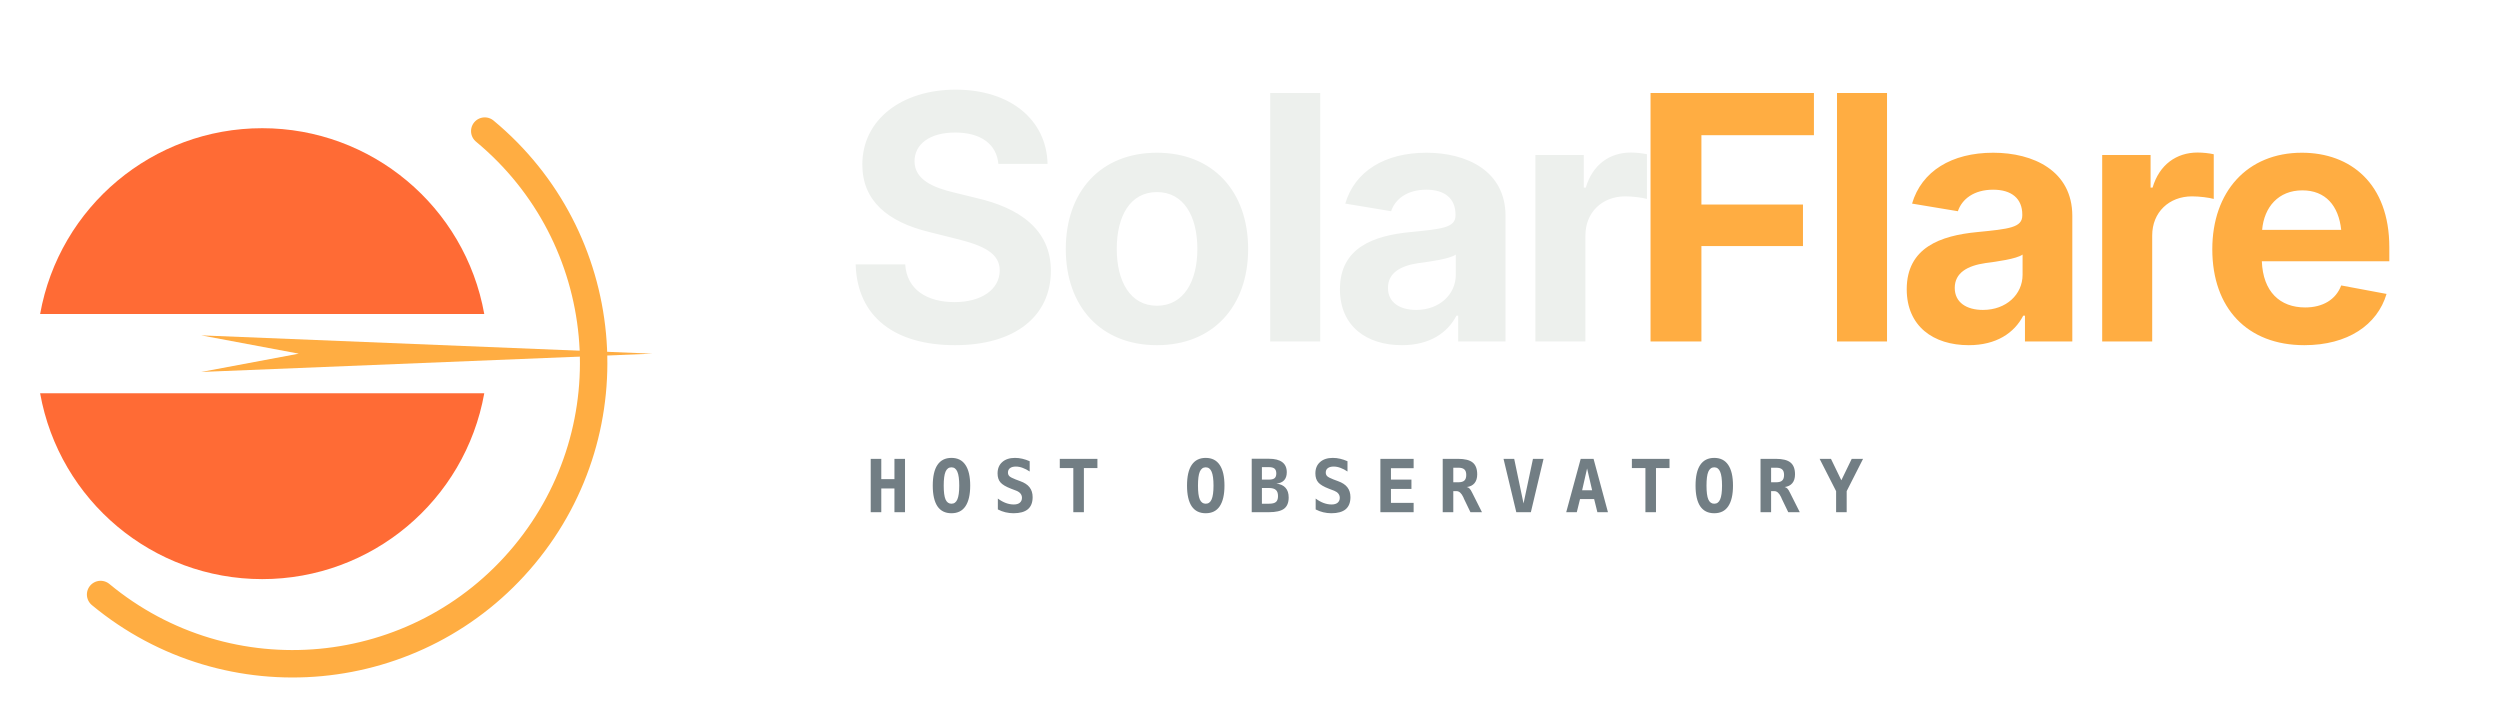
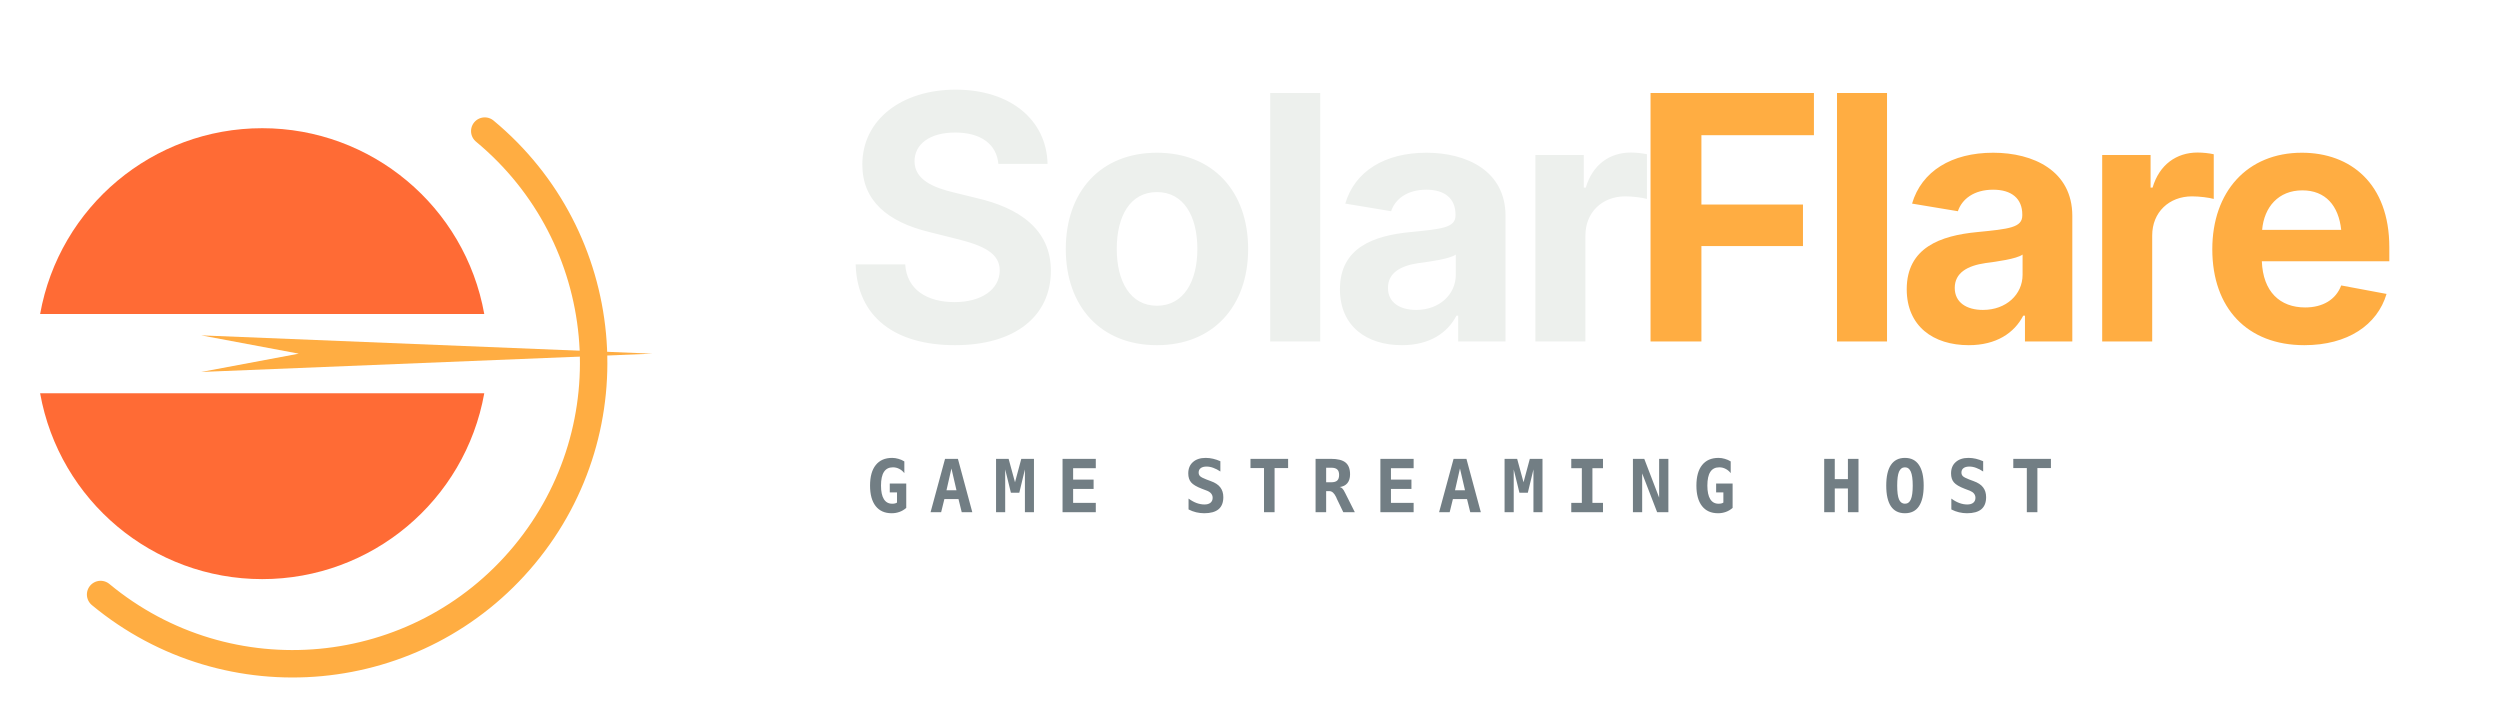
<svg xmlns="http://www.w3.org/2000/svg" viewBox="40 36 410 116" role="img" aria-labelledby="title desc">
  <g transform="translate(28 30)">
    <path d="M91.5 27.5A49 49 0 1 1 28.5 103.5" fill="none" stroke="#FFAD42" stroke-width="4.5" stroke-linecap="round" />
    <path d="M91.42 57.5A37 37 0 0 0 18.58 57.5Z" fill="#FF6B35" />
    <path d="M18.58 70.5A37 37 0 0 0 91.42 70.5Z" fill="#FF6B35" />
    <path d="M45 61 119 64 45 67 61 64Z" fill="#FFAD42" />
  </g>
  <text x="178" y="92" fill="#EDF0ED" font-family="Inter, Aptos, 'Segoe UI Variable', 'Segoe UI', sans-serif" font-size="56" font-weight="650" letter-spacing="-2.1">Solar</text>
  <text x="307" y="92" fill="#FFAD42" font-family="Inter, Aptos, 'Segoe UI Variable', 'Segoe UI', sans-serif" font-size="56" font-weight="650" letter-spacing="-2.1">Flare</text>
-   <text x="182" y="120" fill="#727E84" font-family="'SFMono-Regular', 'Cascadia Code', 'Roboto Mono', Consolas, monospace" font-size="12" font-weight="600" letter-spacing="3.2">HOST OBSERVATORY</text>
+   <text x="182" y="120" fill="#727E84" font-family="'SFMono-Regular', 'Cascadia Code', 'Roboto Mono', Consolas, monospace" font-size="12" font-weight="600" letter-spacing="3.2">GAME STREAMING HOST</text>
</svg>
